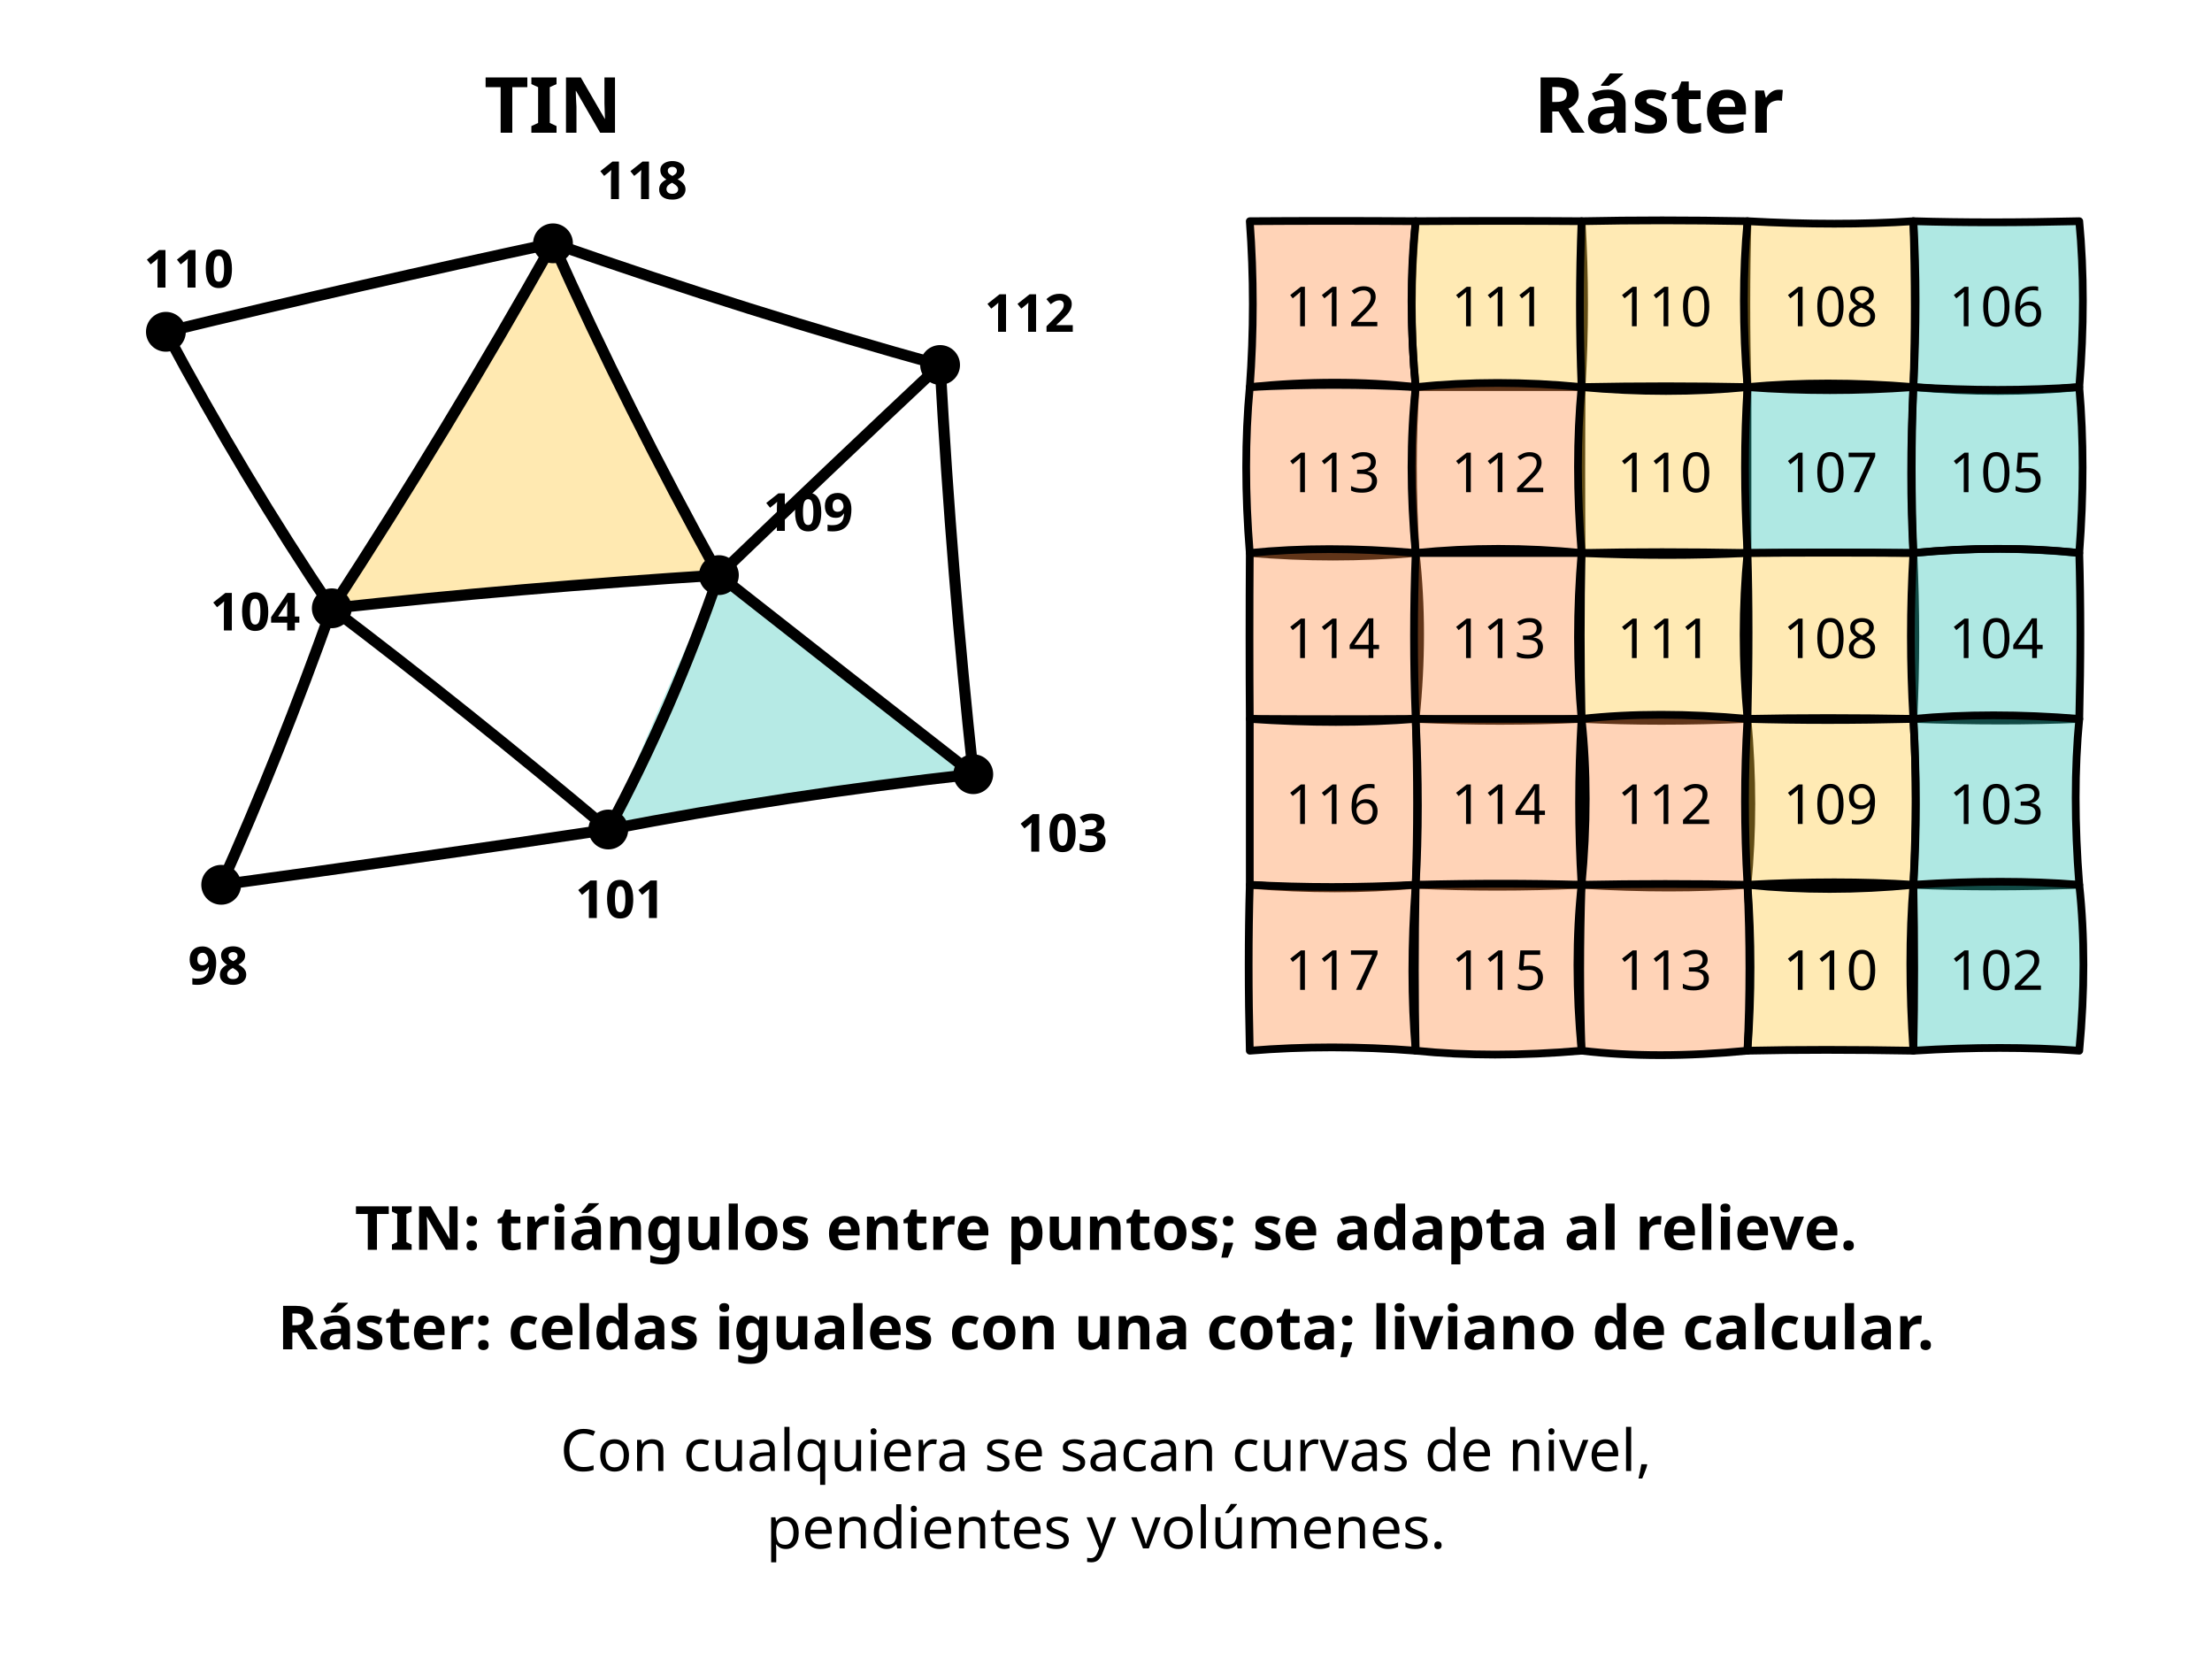
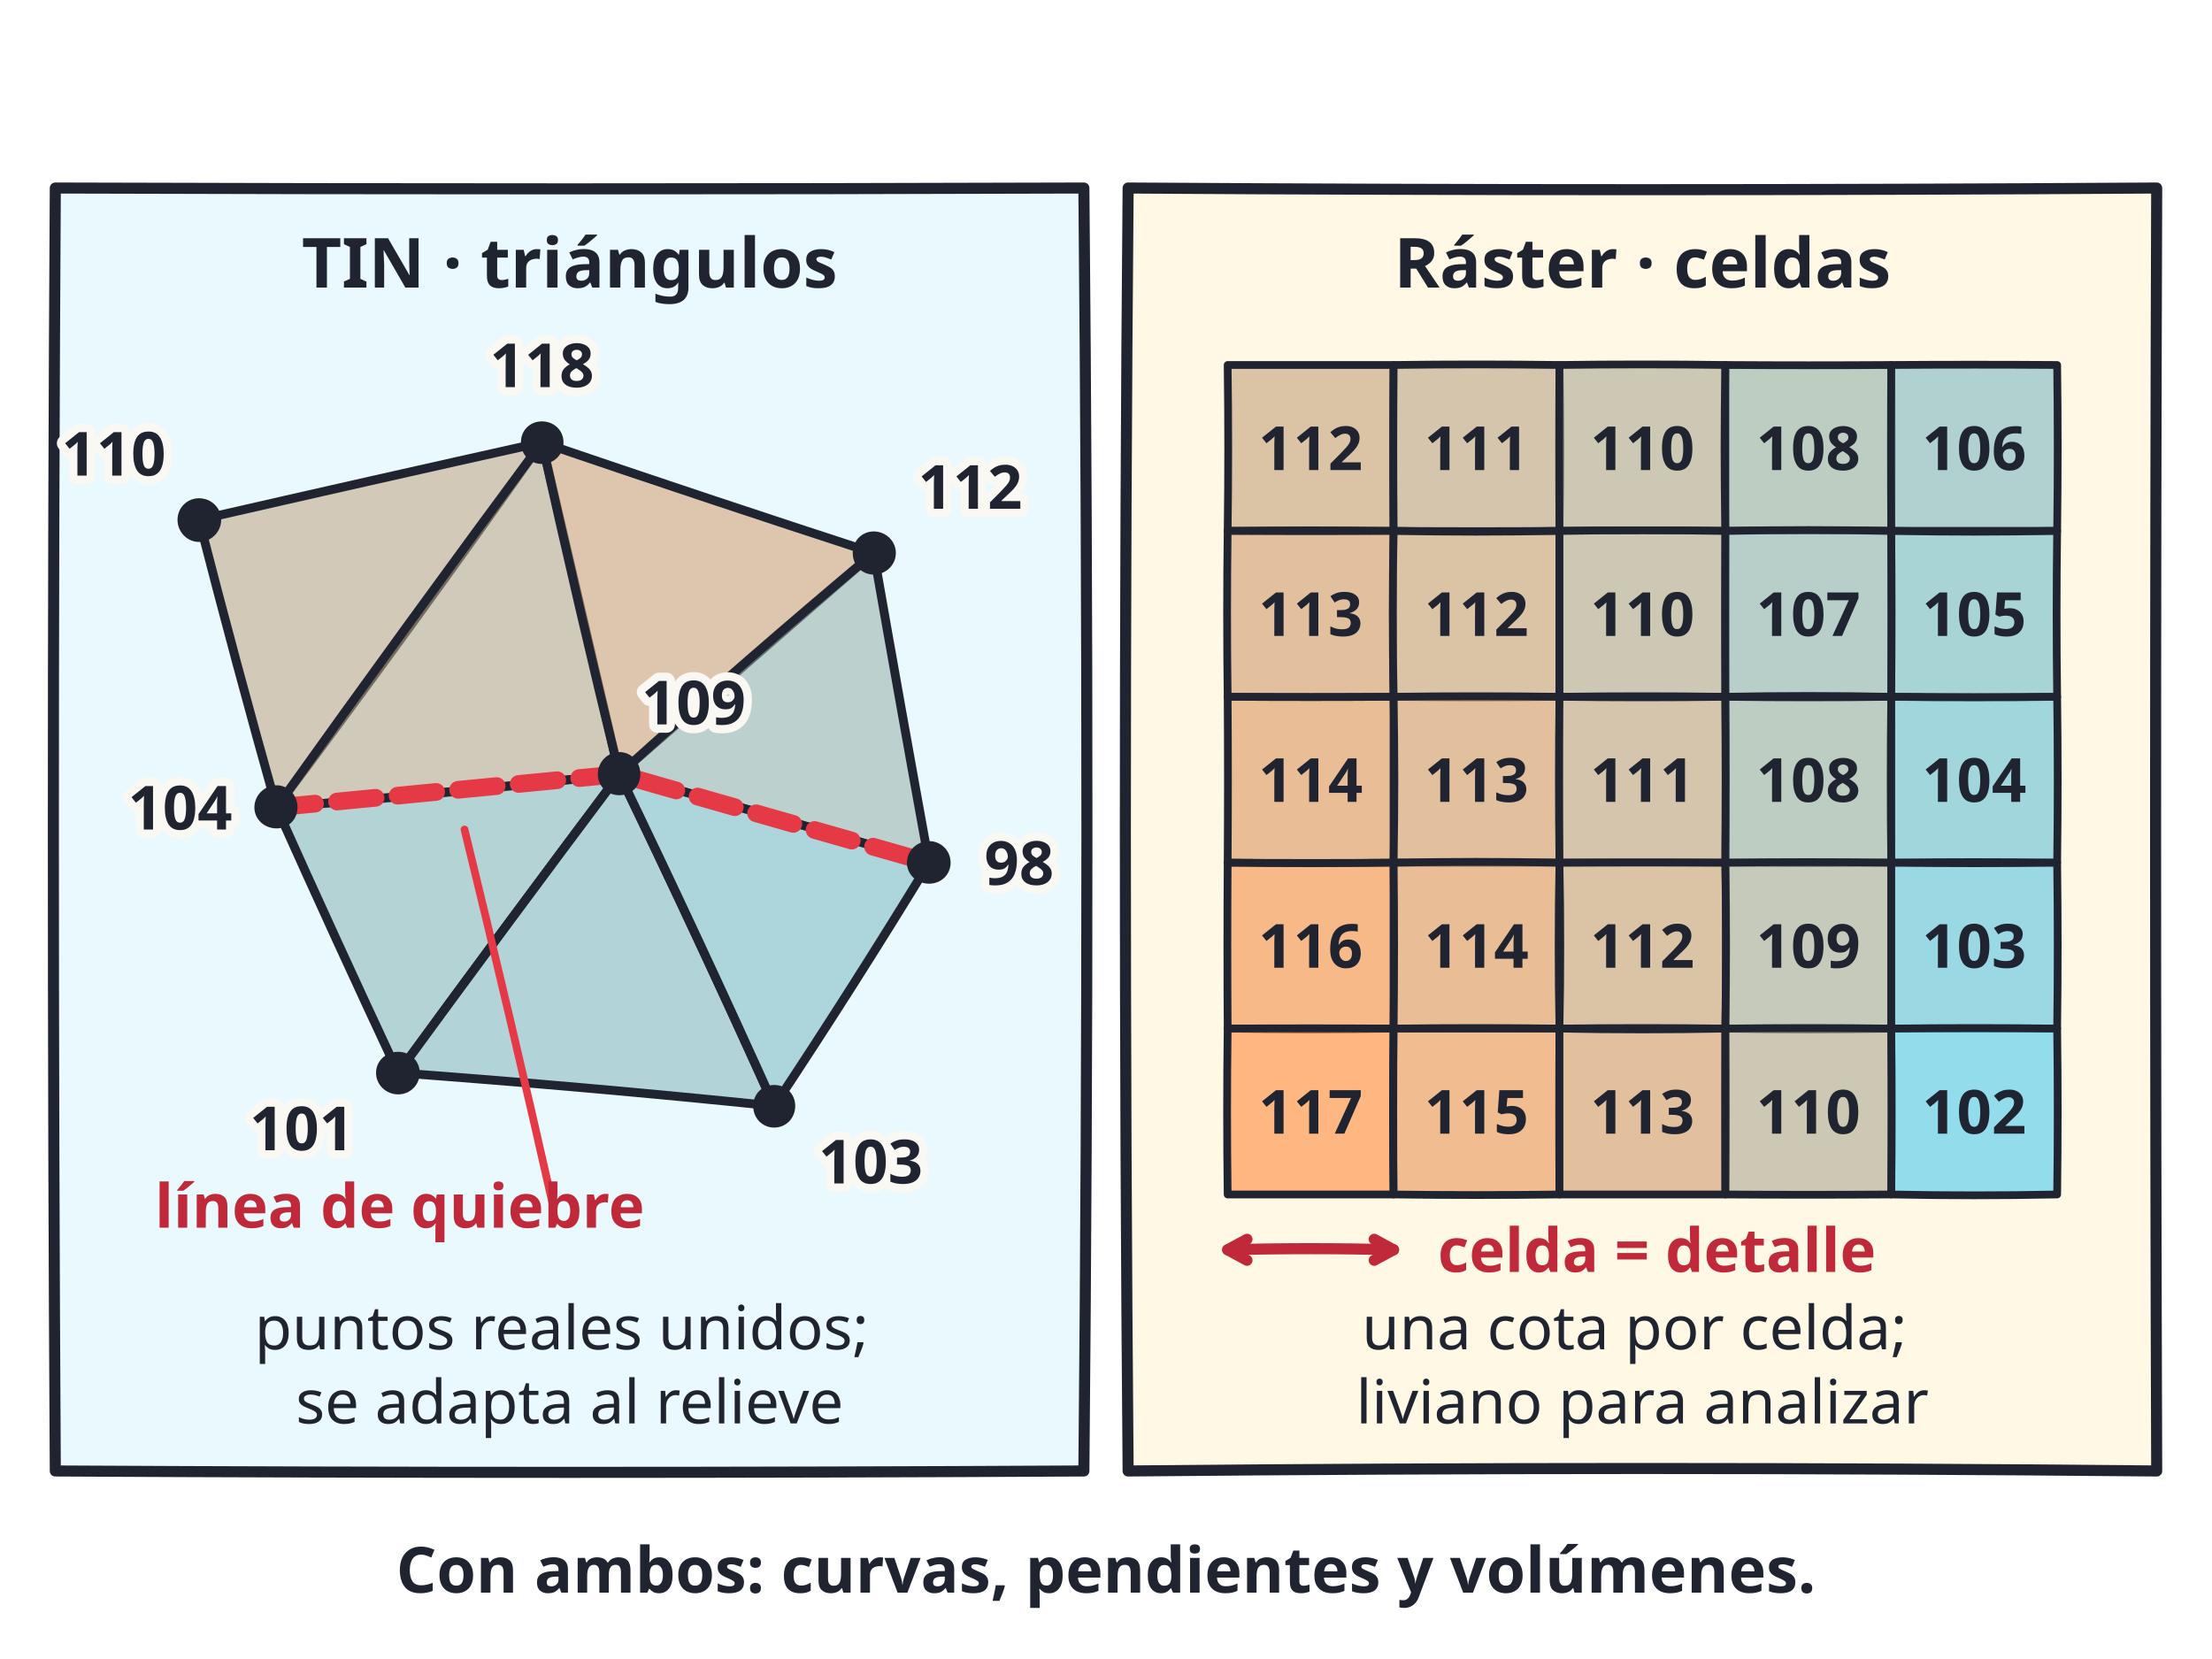
- <svg xmlns="http://www.w3.org/2000/svg" viewBox="0 0 400 300" role="img" aria-labelledby="t">
-   <g fill="none" stroke="currentColor" stroke-width="3" stroke-linecap="round" stroke-linejoin="round">
-     <path d="M100 44Q79.6 76.9 60 110Q94.7 106.8 130 104Q114.7 74.5 100 44Z" fill="#FFC93C" fill-opacity="0.4" stroke="none" />
-     <path d="M130 104Q119.2 127.4 110 150Q141.4 144.4 176 140Q152.5 120.9 130 104Z" fill="#2EC4B6" fill-opacity="0.35" stroke="none" />
-     <path d="M30 60Q65.9 51.3 100 44" stroke-width="2" />
-     <path d="M100 44Q136 56.6 170 66" stroke-width="2" />
-     <path d="M30 60Q44.1 86.4 60 110" stroke-width="2" />
-     <path d="M100 44Q81.1 77.6 60 110" stroke-width="2" />
-     <path d="M100 44Q113.3 73.8 130 104" stroke-width="2" />
-     <path d="M170 66Q150.5 84.3 130 104" stroke-width="2" />
-     <path d="M60 110Q94 106.3 130 104" stroke-width="2" />
-     <path d="M170 66Q172.1 104 176 140" stroke-width="2" />
-     <path d="M130 104Q152.5 121.7 176 140" stroke-width="2" />
-     <path d="M60 110Q50.5 136.6 40 160" stroke-width="2" />
-     <path d="M60 110Q84.3 128.4 110 150" stroke-width="2" />
-     <path d="M130 104Q121.7 128.2 110 150" stroke-width="2" />
-     <path d="M40 160Q76 155.1 110 150" stroke-width="2" />
-     <path d="M110 150Q142 143.8 176 140" stroke-width="2" />
-     <circle cx="30" cy="60" r="3.6" fill="currentColor" stroke="none" />
-     <circle cx="100" cy="44" r="3.6" fill="currentColor" stroke="none" />
-     <circle cx="170" cy="66" r="3.6" fill="currentColor" stroke="none" />
-     <circle cx="60" cy="110" r="3.6" fill="currentColor" stroke="none" />
-     <circle cx="130" cy="104" r="3.6" fill="currentColor" stroke="none" />
-     <circle cx="40" cy="160" r="3.6" fill="currentColor" stroke="none" />
-     <circle cx="110" cy="150" r="3.6" fill="currentColor" stroke="none" />
-     <circle cx="176" cy="140" r="3.6" fill="currentColor" stroke="none" />
-     <path d="M226 40Q240.4 39.9 256 40Q254.6 55.6 256 70Q241.7 68.4 226 70Q227.1 55 226 40Z" fill="#FF8C42" fill-opacity="0.38" stroke-width="1.4" />
-     <path d="M256 40Q272.3 39.9 286 40Q286.9 54.9 286 70Q271.4 70 256 70Q254.5 53.9 256 40Z" fill="#FFC93C" fill-opacity="0.38" stroke-width="1.4" />
-     <path d="M286 40Q300.1 39.7 316 40Q315.6 55.1 316 70Q301.5 69.7 286 70Q285.4 55 286 40Z" fill="#FFC93C" fill-opacity="0.38" stroke-width="1.4" />
-     <path d="M316 40Q332.4 40.9 346 40Q346.5 56 346 70Q330.1 68.7 316 70Q314.7 53.8 316 40Z" fill="#FFC93C" fill-opacity="0.38" stroke-width="1.4" />
-     <path d="M346 40Q359.4 40.4 376 40Q377.3 53.8 376 70Q361.6 71.4 346 70Q346.8 53.9 346 40Z" fill="#2EC4B6" fill-opacity="0.38" stroke-width="1.4" />
-     <path d="M226 70Q241.4 69.2 256 70Q255 83.4 256 100Q241.1 101.3 226 100Q224.7 83.9 226 70Z" fill="#FF8C42" fill-opacity="0.38" stroke-width="1.4" />
-     <path d="M256 70Q270.6 68.5 286 70Q285.9 85.7 286 100Q270.9 98.5 256 100Q254.5 84 256 70Z" fill="#FF8C42" fill-opacity="0.38" stroke-width="1.4" />
-     <path d="M286 70Q301.5 71.4 316 70Q316 83.7 316 100Q300.1 99.7 286 100Q284.7 83.8 286 70Z" fill="#FFC93C" fill-opacity="0.38" stroke-width="1.4" />
-     <path d="M316 70Q330.8 71.1 346 70Q345.2 86.2 346 100Q332.2 99.8 316 100Q315.1 84 316 70Z" fill="#2EC4B6" fill-opacity="0.38" stroke-width="1.4" />
-     <path d="M346 70Q361.5 71 376 70Q377.2 84.1 376 100Q360.8 98.5 346 100Q345.4 84.3 346 70Z" fill="#2EC4B6" fill-opacity="0.38" stroke-width="1.4" />
-     <path d="M226 100Q239.8 98.6 256 100Q257.6 114.4 256 130Q241 130.1 226 130Q225.9 115.3 226 100Z" fill="#FF8C42" fill-opacity="0.38" stroke-width="1.4" />
-     <path d="M256 100Q271 100 286 100Q284.7 115.4 286 130Q271.5 130.7 256 130Q255.4 114.9 256 100Z" fill="#FF8C42" fill-opacity="0.38" stroke-width="1.4" />
-     <path d="M286 100Q302 100.7 316 100Q314.6 114.5 316 130Q299.9 130.7 286 130Q285.7 114.7 286 100Z" fill="#FFC93C" fill-opacity="0.38" stroke-width="1.4" />
-     <path d="M316 100Q330.1 99.9 346 100Q346.7 115.4 346 130Q330.1 129.7 316 130Q316.4 113.6 316 100Z" fill="#FFC93C" fill-opacity="0.38" stroke-width="1.4" />
-     <path d="M346 100Q362.3 98.5 376 100Q376.4 113.9 376 130Q362.5 130.6 346 130Q345.1 115 346 100Z" fill="#2EC4B6" fill-opacity="0.38" stroke-width="1.4" />
-     <path d="M226 130Q242.1 131.1 256 130Q256.5 145.4 256 160Q241.8 161.3 226 160Q226 145.4 226 130Z" fill="#FF8C42" fill-opacity="0.38" stroke-width="1.4" />
-     <path d="M256 130Q272 130 286 130Q285.1 145.3 286 160Q270.5 160.7 256 160Q256.8 146.3 256 130Z" fill="#FF8C42" fill-opacity="0.38" stroke-width="1.4" />
-     <path d="M286 130Q299.7 128.5 316 130Q317.4 145.7 316 160Q302.6 161 286 160Q287.5 143.9 286 130Z" fill="#FF8C42" fill-opacity="0.38" stroke-width="1.4" />
-     <path d="M316 130Q330 130.4 346 130Q346.8 143.8 346 160Q332.4 159.1 316 160Q315.1 144.8 316 130Z" fill="#FFC93C" fill-opacity="0.38" stroke-width="1.4" />
-     <path d="M346 130Q360 128.7 376 130Q374.7 143.5 376 160Q359.9 160.6 346 160Q346.9 145.9 346 130Z" fill="#2EC4B6" fill-opacity="0.38" stroke-width="1.4" />
-     <path d="M226 160Q240.7 160.8 256 160Q254.8 176.2 256 190Q240.7 188.8 226 190Q225.6 174 226 160Z" fill="#FF8C42" fill-opacity="0.38" stroke-width="1.4" />
-     <path d="M256 160Q271.8 159.6 286 160Q284.5 174 286 190Q269.7 191.4 256 190Q255.7 175.9 256 160Z" fill="#FF8C42" fill-opacity="0.38" stroke-width="1.4" />
-     <path d="M286 160Q301.3 159.7 316 160Q316.7 175.2 316 190Q299.5 191.6 286 190Q285.5 175.5 286 160Z" fill="#FF8C42" fill-opacity="0.38" stroke-width="1.4" />
-     <path d="M316 160Q330.7 161.5 346 160Q344.9 173.6 346 190Q329.5 189.7 316 190Q317.1 174.8 316 160Z" fill="#FFC93C" fill-opacity="0.38" stroke-width="1.4" />
-     <path d="M346 160Q362.4 158.9 376 160Q377.5 173.9 376 190Q362.2 189 346 190Q346.3 175.4 346 160Z" fill="#2EC4B6" fill-opacity="0.38" stroke-width="1.4" />
+ <svg xmlns="http://www.w3.org/2000/svg" viewBox="0 0 400 300" role="img" aria-labelledby="t d">
+   <g stroke-linecap="round" stroke-linejoin="round">
+     <path d="M10 34Q103 34.3 196 34Q197.1 150 196 266Q103 266.5 10 266Q9.3 150 10 34Z" fill="#4CC9F0" fill-opacity="0.12" stroke="#1F2430" stroke-width="2" />
+     <path d="M204 34Q297 34.6 390 34Q389.6 150 390 266Q297 265.1 204 266Q203 150 204 34Z" fill="#FFC93C" fill-opacity="0.14" stroke="#1F2430" stroke-width="2" />
+     <path d="M36 94Q67 86.9 98 80Q74.5 113.3 50 146Q42.7 120.1 36 94Z" fill="#BDA281" fill-opacity="0.55" stroke="#1F2430" stroke-width="1.6" />
+     <path d="M98 80Q105 110 112 140Q81.1 143.6 50 146Q73.7 112.8 98 80Z" fill="#BAA384" fill-opacity="0.55" stroke="#1F2430" stroke-width="1.6" />
+     <path d="M98 80Q127.9 90.2 158 100Q135 120 112 140Q104.7 110.1 98 80Z" fill="#D29B6D" fill-opacity="0.55" stroke="#1F2430" stroke-width="1.6" />
+     <path d="M158 100Q162.9 128 168 156Q140.1 147.6 112 140Q134.6 119.6 158 100Z" fill="#96AFA7" fill-opacity="0.55" stroke="#1F2430" stroke-width="1.6" />
+     <path d="M50 146Q81 143.4 112 140Q91.8 166.9 72 194Q60.8 170.1 50 146Z" fill="#87B4B5" fill-opacity="0.55" stroke="#1F2430" stroke-width="1.6" />
+     <path d="M112 140Q126.4 169.8 140 200Q106 196.5 72 194Q91.8 166.9 112 140Z" fill="#84B5B8" fill-opacity="0.55" stroke="#1F2430" stroke-width="1.6" />
+     <path d="M112 140Q140.1 147.5 168 156Q154.4 178.3 140 200Q126.4 169.8 112 140Z" fill="#7BB8C1" fill-opacity="0.55" stroke="#1F2430" stroke-width="1.6" />
+     <path d="M50 146 L112 140 L168 156" fill="none" stroke="#E63946" stroke-width="3.2" stroke-dasharray="7 4" />
+     <path d="M36 90.6C37.9 90.6 39.5 92.1 39.5 94C39.5 95.9 37.9 97.5 36 97.5C34.1 97.5 32.6 95.9 32.6 94C32.6 92.1 34.1 90.6 36 90.6Z" fill="#1F2430" stroke="#1F2430" stroke-width="1" />
+     <path d="M98 76.7C99.9 76.7 101.4 78.1 101.4 80C101.4 81.9 99.9 83.4 98 83.4C96.1 83.4 94.7 81.9 94.7 80C94.7 78.1 96.1 76.7 98 76.7Z" fill="#1F2430" stroke="#1F2430" stroke-width="1" />
+     <path d="M158 96.6C159.9 96.6 161.5 98.1 161.5 100C161.5 101.9 159.9 103.4 158 103.4C156.1 103.4 154.7 101.9 154.7 100C154.7 98.1 156.1 96.6 158 96.6Z" fill="#1F2430" stroke="#1F2430" stroke-width="1" />
+     <path d="M50 142.5C51.9 142.5 53.3 144.1 53.3 146C53.3 147.9 51.9 149.3 50 149.3C48.1 149.3 46.5 147.9 46.5 146C46.5 144.1 48.1 142.5 50 142.5Z" fill="#1F2430" stroke="#1F2430" stroke-width="1" />
+     <path d="M112 136.5C113.9 136.5 115.3 138.1 115.3 140C115.3 141.9 113.9 143.3 112 143.3C110.1 143.3 108.6 141.9 108.6 140C108.6 138.1 110.1 136.5 112 136.5Z" fill="#1F2430" stroke="#1F2430" stroke-width="1" />
+     <path d="M168 152.6C169.9 152.6 171.4 154.1 171.4 156C171.4 157.9 169.9 159.3 168 159.3C166.1 159.3 164.5 157.9 164.5 156C164.5 154.1 166.1 152.6 168 152.6Z" fill="#1F2430" stroke="#1F2430" stroke-width="1" />
+     <path d="M72 190.7C73.9 190.7 75.4 192.1 75.4 194C75.4 195.9 73.9 197.4 72 197.4C70.1 197.4 68.5 195.9 68.5 194C68.5 192.1 70.1 190.7 72 190.7Z" fill="#1F2430" stroke="#1F2430" stroke-width="1" />
+     <path d="M140 196.7C141.9 196.7 143.3 198.1 143.3 200C143.3 201.9 141.9 203.4 140 203.4C138.1 203.4 136.7 201.9 136.7 200C136.7 198.1 138.1 196.7 140 196.7Z" fill="#1F2430" stroke="#1F2430" stroke-width="1" />
+     <path d="M100 218Q92.3 183.9 84 150" fill="none" stroke="#E63946" stroke-width="1.4" />
+     <path d="M222 66Q237 66 252 66Q251.9 81 252 96Q237 95.8 222 96Q222.2 81 222 66Z" fill="#C3A07C" fill-opacity="0.6" stroke="#1F2430" stroke-width="1.4" />
+     <path d="M252 66Q267 65.8 282 66Q282.3 81 282 96Q267 96.1 252 96Q251.9 81 252 66Z" fill="#B7A487" fill-opacity="0.6" stroke="#1F2430" stroke-width="1.4" />
+     <path d="M282 66Q297 65.8 312 66Q311.7 81 312 96Q297 95.8 282 96Q281.9 81 282 66Z" fill="#ABA893" fill-opacity="0.6" stroke="#1F2430" stroke-width="1.4" />
+     <path d="M312 66Q327 66.1 342 66Q342.1 81 342 96Q327 95.8 312 96Q312 81 312 66Z" fill="#93B0AA" fill-opacity="0.6" stroke="#1F2430" stroke-width="1.4" />
+     <path d="M342 66Q357 65.9 372 66Q372.2 81 372 96Q357 96 342 96Q341.9 81 342 66Z" fill="#7BB8C1" fill-opacity="0.6" stroke="#1F2430" stroke-width="1.4" />
+     <path d="M222 96Q237 96.1 252 96Q251.8 111 252 126Q237 126.1 222 126Q221.8 111 222 96Z" fill="#CF9C70" fill-opacity="0.6" stroke="#1F2430" stroke-width="1.4" />
+     <path d="M252 96Q267 96.3 282 96Q282 111 282 126Q267 126.2 252 126Q251.7 111 252 96Z" fill="#C3A07C" fill-opacity="0.6" stroke="#1F2430" stroke-width="1.4" />
+     <path d="M282 96Q297 95.8 312 96Q311.9 111 312 126Q297 125.8 282 126Q282 111 282 96Z" fill="#ABA893" fill-opacity="0.6" stroke="#1F2430" stroke-width="1.4" />
+     <path d="M312 96Q327 95.7 342 96Q342.1 111 342 126Q327 125.7 312 126Q312 111 312 96Z" fill="#87B4B6" fill-opacity="0.6" stroke="#1F2430" stroke-width="1.4" />
+     <path d="M342 96Q357 96.3 372 96Q371.8 111 372 126Q357 126.3 342 126Q342.1 111 342 96Z" fill="#6FBCCD" fill-opacity="0.6" stroke="#1F2430" stroke-width="1.4" />
+     <path d="M222 126Q237 126.1 252 126Q252 141 252 156Q237 156.1 222 156Q222.1 141 222 126Z" fill="#DB9864" fill-opacity="0.6" stroke="#1F2430" stroke-width="1.4" />
+     <path d="M252 126Q267 125.8 282 126Q282 141 282 156Q267 156 252 156Q252.3 141 252 126Z" fill="#CF9C70" fill-opacity="0.6" stroke="#1F2430" stroke-width="1.4" />
+     <path d="M282 126Q297 126.2 312 126Q312.1 141 312 156Q297 156 282 156Q281.8 141 282 126Z" fill="#B7A487" fill-opacity="0.6" stroke="#1F2430" stroke-width="1.4" />
+     <path d="M312 126Q327 126.2 342 126Q341.8 141 342 156Q327 156.1 312 156Q312.1 141 312 126Z" fill="#93B0AA" fill-opacity="0.6" stroke="#1F2430" stroke-width="1.4" />
+     <path d="M342 126Q357 126.1 372 126Q372.2 141 372 156Q357 155.8 342 156Q342 141 342 126Z" fill="#63C0D8" fill-opacity="0.6" stroke="#1F2430" stroke-width="1.4" />
+     <path d="M222 156Q237 156.2 252 156Q252 171 252 186Q237 186.3 222 186Q221.9 171 222 156Z" fill="#F3904D" fill-opacity="0.6" stroke="#1F2430" stroke-width="1.4" />
+     <path d="M252 156Q267 155.7 282 156Q281.7 171 282 186Q267 185.8 252 186Q252.2 171 252 156Z" fill="#DB9864" fill-opacity="0.6" stroke="#1F2430" stroke-width="1.4" />
+     <path d="M282 156Q297 155.9 312 156Q312.3 171 312 186Q297 185.8 282 186Q282.3 171 282 156Z" fill="#C3A07C" fill-opacity="0.6" stroke="#1F2430" stroke-width="1.4" />
+     <path d="M312 156Q327 155.8 342 156Q342 171 342 186Q327 186.3 312 186Q312.2 171 312 156Z" fill="#9FAC9E" fill-opacity="0.6" stroke="#1F2430" stroke-width="1.4" />
+     <path d="M342 156Q357 156.2 372 156Q372.2 171 372 186Q357 186 342 186Q342 171 342 156Z" fill="#57C4E4" fill-opacity="0.6" stroke="#1F2430" stroke-width="1.4" />
+     <path d="M222 186Q237 185.9 252 186Q251.8 201 252 216Q237 216 222 216Q221.8 201 222 186Z" fill="#FF8C42" fill-opacity="0.6" stroke="#1F2430" stroke-width="1.4" />
+     <path d="M252 186Q267 186 282 186Q281.9 201 282 216Q267 216.2 252 216Q251.9 201 252 186Z" fill="#E79459" fill-opacity="0.6" stroke="#1F2430" stroke-width="1.4" />
+     <path d="M282 186Q297 186.3 312 186Q311.9 201 312 216Q297 216 282 216Q282 201 282 186Z" fill="#CF9C70" fill-opacity="0.6" stroke="#1F2430" stroke-width="1.4" />
+     <path d="M312 186Q327 185.8 342 186Q342.2 201 342 216Q327 216.1 312 216Q312.1 201 312 186Z" fill="#ABA893" fill-opacity="0.6" stroke="#1F2430" stroke-width="1.4" />
+     <path d="M342 186Q357 185.8 372 186Q372.2 201 372 216Q357 216.3 342 216Q342.1 201 342 186Z" fill="#4CC9F0" fill-opacity="0.6" stroke="#1F2430" stroke-width="1.4" />
+     <path d="M222 226Q237 225.6 252 226" fill="none" stroke="#C0293A" stroke-width="2" />
+     <path d="M248.5 227.9L252 226L248.5 224.1" fill="none" stroke="#C0293A" stroke-width="2" />
+     <path d="M225.5 224.1L222 226L225.5 227.9" fill="none" stroke="#C0293A" stroke-width="2" />
  </g>
-   <g fill="currentColor" stroke="none" font-family="Archivo, system-ui, sans-serif">
-     <text x="100" y="24" font-size="14" font-weight="700" text-anchor="middle">TIN</text>
-     <text x="300" y="24" font-size="14" font-weight="700" text-anchor="middle">Ráster</text>
-     <text x="26" y="52" font-size="9.5" font-weight="600">110</text>
-     <text x="108" y="36" font-size="9.5" font-weight="600">118</text>
-     <text x="178" y="60" font-size="9.5" font-weight="600">112</text>
-     <text x="38" y="114" font-size="9.5" font-weight="600">104</text>
-     <text x="138" y="96" font-size="9.5" font-weight="600">109</text>
-     <text x="34" y="178" font-size="9.5" font-weight="600">98</text>
-     <text x="104" y="166" font-size="9.5" font-weight="600">101</text>
-     <text x="184" y="154" font-size="9.5" font-weight="600">103</text>
-     <text x="241" y="59" font-size="10" font-weight="400" text-anchor="middle">112</text>
-     <text x="271" y="59" font-size="10" font-weight="400" text-anchor="middle">111</text>
-     <text x="301" y="59" font-size="10" font-weight="400" text-anchor="middle">110</text>
-     <text x="331" y="59" font-size="10" font-weight="400" text-anchor="middle">108</text>
-     <text x="361" y="59" font-size="10" font-weight="400" text-anchor="middle">106</text>
-     <text x="241" y="89" font-size="10" font-weight="400" text-anchor="middle">113</text>
-     <text x="271" y="89" font-size="10" font-weight="400" text-anchor="middle">112</text>
-     <text x="301" y="89" font-size="10" font-weight="400" text-anchor="middle">110</text>
-     <text x="331" y="89" font-size="10" font-weight="400" text-anchor="middle">107</text>
-     <text x="361" y="89" font-size="10" font-weight="400" text-anchor="middle">105</text>
-     <text x="241" y="119" font-size="10" font-weight="400" text-anchor="middle">114</text>
-     <text x="271" y="119" font-size="10" font-weight="400" text-anchor="middle">113</text>
-     <text x="301" y="119" font-size="10" font-weight="400" text-anchor="middle">111</text>
-     <text x="331" y="119" font-size="10" font-weight="400" text-anchor="middle">108</text>
-     <text x="361" y="119" font-size="10" font-weight="400" text-anchor="middle">104</text>
-     <text x="241" y="149" font-size="10" font-weight="400" text-anchor="middle">116</text>
-     <text x="271" y="149" font-size="10" font-weight="400" text-anchor="middle">114</text>
-     <text x="301" y="149" font-size="10" font-weight="400" text-anchor="middle">112</text>
-     <text x="331" y="149" font-size="10" font-weight="400" text-anchor="middle">109</text>
-     <text x="361" y="149" font-size="10" font-weight="400" text-anchor="middle">103</text>
-     <text x="241" y="179" font-size="10" font-weight="400" text-anchor="middle">117</text>
-     <text x="271" y="179" font-size="10" font-weight="400" text-anchor="middle">115</text>
-     <text x="301" y="179" font-size="10" font-weight="400" text-anchor="middle">113</text>
-     <text x="331" y="179" font-size="10" font-weight="400" text-anchor="middle">110</text>
-     <text x="361" y="179" font-size="10" font-weight="400" text-anchor="middle">102</text>
-     <text x="200" y="226" font-size="11" font-weight="600" text-anchor="middle">TIN: triángulos entre puntos; se adapta al relieve.</text>
-     <text x="200" y="244" font-size="11" font-weight="600" text-anchor="middle">Ráster: celdas iguales con una cota; liviano de calcular.</text>
-     <text x="200" y="266" font-size="10.5" font-weight="400" text-anchor="middle">Con cualquiera se sacan curvas de nivel,</text>
-     <text x="200" y="280" font-size="10.5" font-weight="400" text-anchor="middle">pendientes y volúmenes.</text>
+   <g stroke="none" fill="#1F2430" font-family="Archivo, 'Segoe UI', system-ui, sans-serif">
+     <text x="103" y="52" font-size="12.5" font-weight="700" text-anchor="middle">TIN · triángulos</text>
+     <text x="297" y="52" font-size="12.5" font-weight="700" text-anchor="middle">Ráster · celdas</text>
+     <text x="30" y="86" font-size="11" font-weight="700" text-anchor="end" stroke="#FAF8F3" stroke-width="3" stroke-linejoin="round" paint-order="stroke">110</text>
+     <text x="98" y="70" font-size="11" font-weight="700" text-anchor="middle" stroke="#FAF8F3" stroke-width="3" stroke-linejoin="round" paint-order="stroke">118</text>
+     <text x="166" y="92" font-size="11" font-weight="700" stroke="#FAF8F3" stroke-width="3" stroke-linejoin="round" paint-order="stroke">112</text>
+     <text x="42" y="150" font-size="11" font-weight="700" text-anchor="end" stroke="#FAF8F3" stroke-width="3" stroke-linejoin="round" paint-order="stroke">104</text>
+     <text x="116" y="131" font-size="11" font-weight="700" stroke="#FAF8F3" stroke-width="3" stroke-linejoin="round" paint-order="stroke">109</text>
+     <text x="178" y="160" font-size="11" font-weight="700" stroke="#FAF8F3" stroke-width="3" stroke-linejoin="round" paint-order="stroke">98</text>
+     <text x="64" y="208" font-size="11" font-weight="700" text-anchor="end" stroke="#FAF8F3" stroke-width="3" stroke-linejoin="round" paint-order="stroke">101</text>
+     <text x="148" y="214" font-size="11" font-weight="700" stroke="#FAF8F3" stroke-width="3" stroke-linejoin="round" paint-order="stroke">103</text>
+     <text x="28" y="222" font-size="11" font-weight="700" fill="#C0293A">línea de quiebre</text>
+     <text x="103" y="244" font-size="11" text-anchor="middle">
+       <tspan x="103">puntos reales unidos;</tspan>
+       <tspan x="103" dy="13.4">se adapta al relieve</tspan>
+     </text>
+     <text x="237" y="85" font-size="11" font-weight="600" text-anchor="middle">112</text>
+     <text x="267" y="85" font-size="11" font-weight="600" text-anchor="middle">111</text>
+     <text x="297" y="85" font-size="11" font-weight="600" text-anchor="middle">110</text>
+     <text x="327" y="85" font-size="11" font-weight="600" text-anchor="middle">108</text>
+     <text x="357" y="85" font-size="11" font-weight="600" text-anchor="middle">106</text>
+     <text x="237" y="115" font-size="11" font-weight="600" text-anchor="middle">113</text>
+     <text x="267" y="115" font-size="11" font-weight="600" text-anchor="middle">112</text>
+     <text x="297" y="115" font-size="11" font-weight="600" text-anchor="middle">110</text>
+     <text x="327" y="115" font-size="11" font-weight="600" text-anchor="middle">107</text>
+     <text x="357" y="115" font-size="11" font-weight="600" text-anchor="middle">105</text>
+     <text x="237" y="145" font-size="11" font-weight="600" text-anchor="middle">114</text>
+     <text x="267" y="145" font-size="11" font-weight="600" text-anchor="middle">113</text>
+     <text x="297" y="145" font-size="11" font-weight="600" text-anchor="middle">111</text>
+     <text x="327" y="145" font-size="11" font-weight="600" text-anchor="middle">108</text>
+     <text x="357" y="145" font-size="11" font-weight="600" text-anchor="middle">104</text>
+     <text x="237" y="175" font-size="11" font-weight="600" text-anchor="middle">116</text>
+     <text x="267" y="175" font-size="11" font-weight="600" text-anchor="middle">114</text>
+     <text x="297" y="175" font-size="11" font-weight="600" text-anchor="middle">112</text>
+     <text x="327" y="175" font-size="11" font-weight="600" text-anchor="middle">109</text>
+     <text x="357" y="175" font-size="11" font-weight="600" text-anchor="middle">103</text>
+     <text x="237" y="205" font-size="11" font-weight="600" text-anchor="middle">117</text>
+     <text x="267" y="205" font-size="11" font-weight="600" text-anchor="middle">115</text>
+     <text x="297" y="205" font-size="11" font-weight="600" text-anchor="middle">113</text>
+     <text x="327" y="205" font-size="11" font-weight="600" text-anchor="middle">110</text>
+     <text x="357" y="205" font-size="11" font-weight="600" text-anchor="middle">102</text>
+     <text x="260" y="230" font-size="11" font-weight="700" fill="#C0293A">celda = detalle</text>
+     <text x="297" y="244" font-size="11" text-anchor="middle">
+       <tspan x="297">una cota por celda;</tspan>
+       <tspan x="297" dy="13.4">liviano para analizar</tspan>
+     </text>
+     <text x="200" y="288" font-size="11.5" font-weight="700" text-anchor="middle">Con ambos: curvas, pendientes y volúmenes.</text>
  </g>
</svg>
